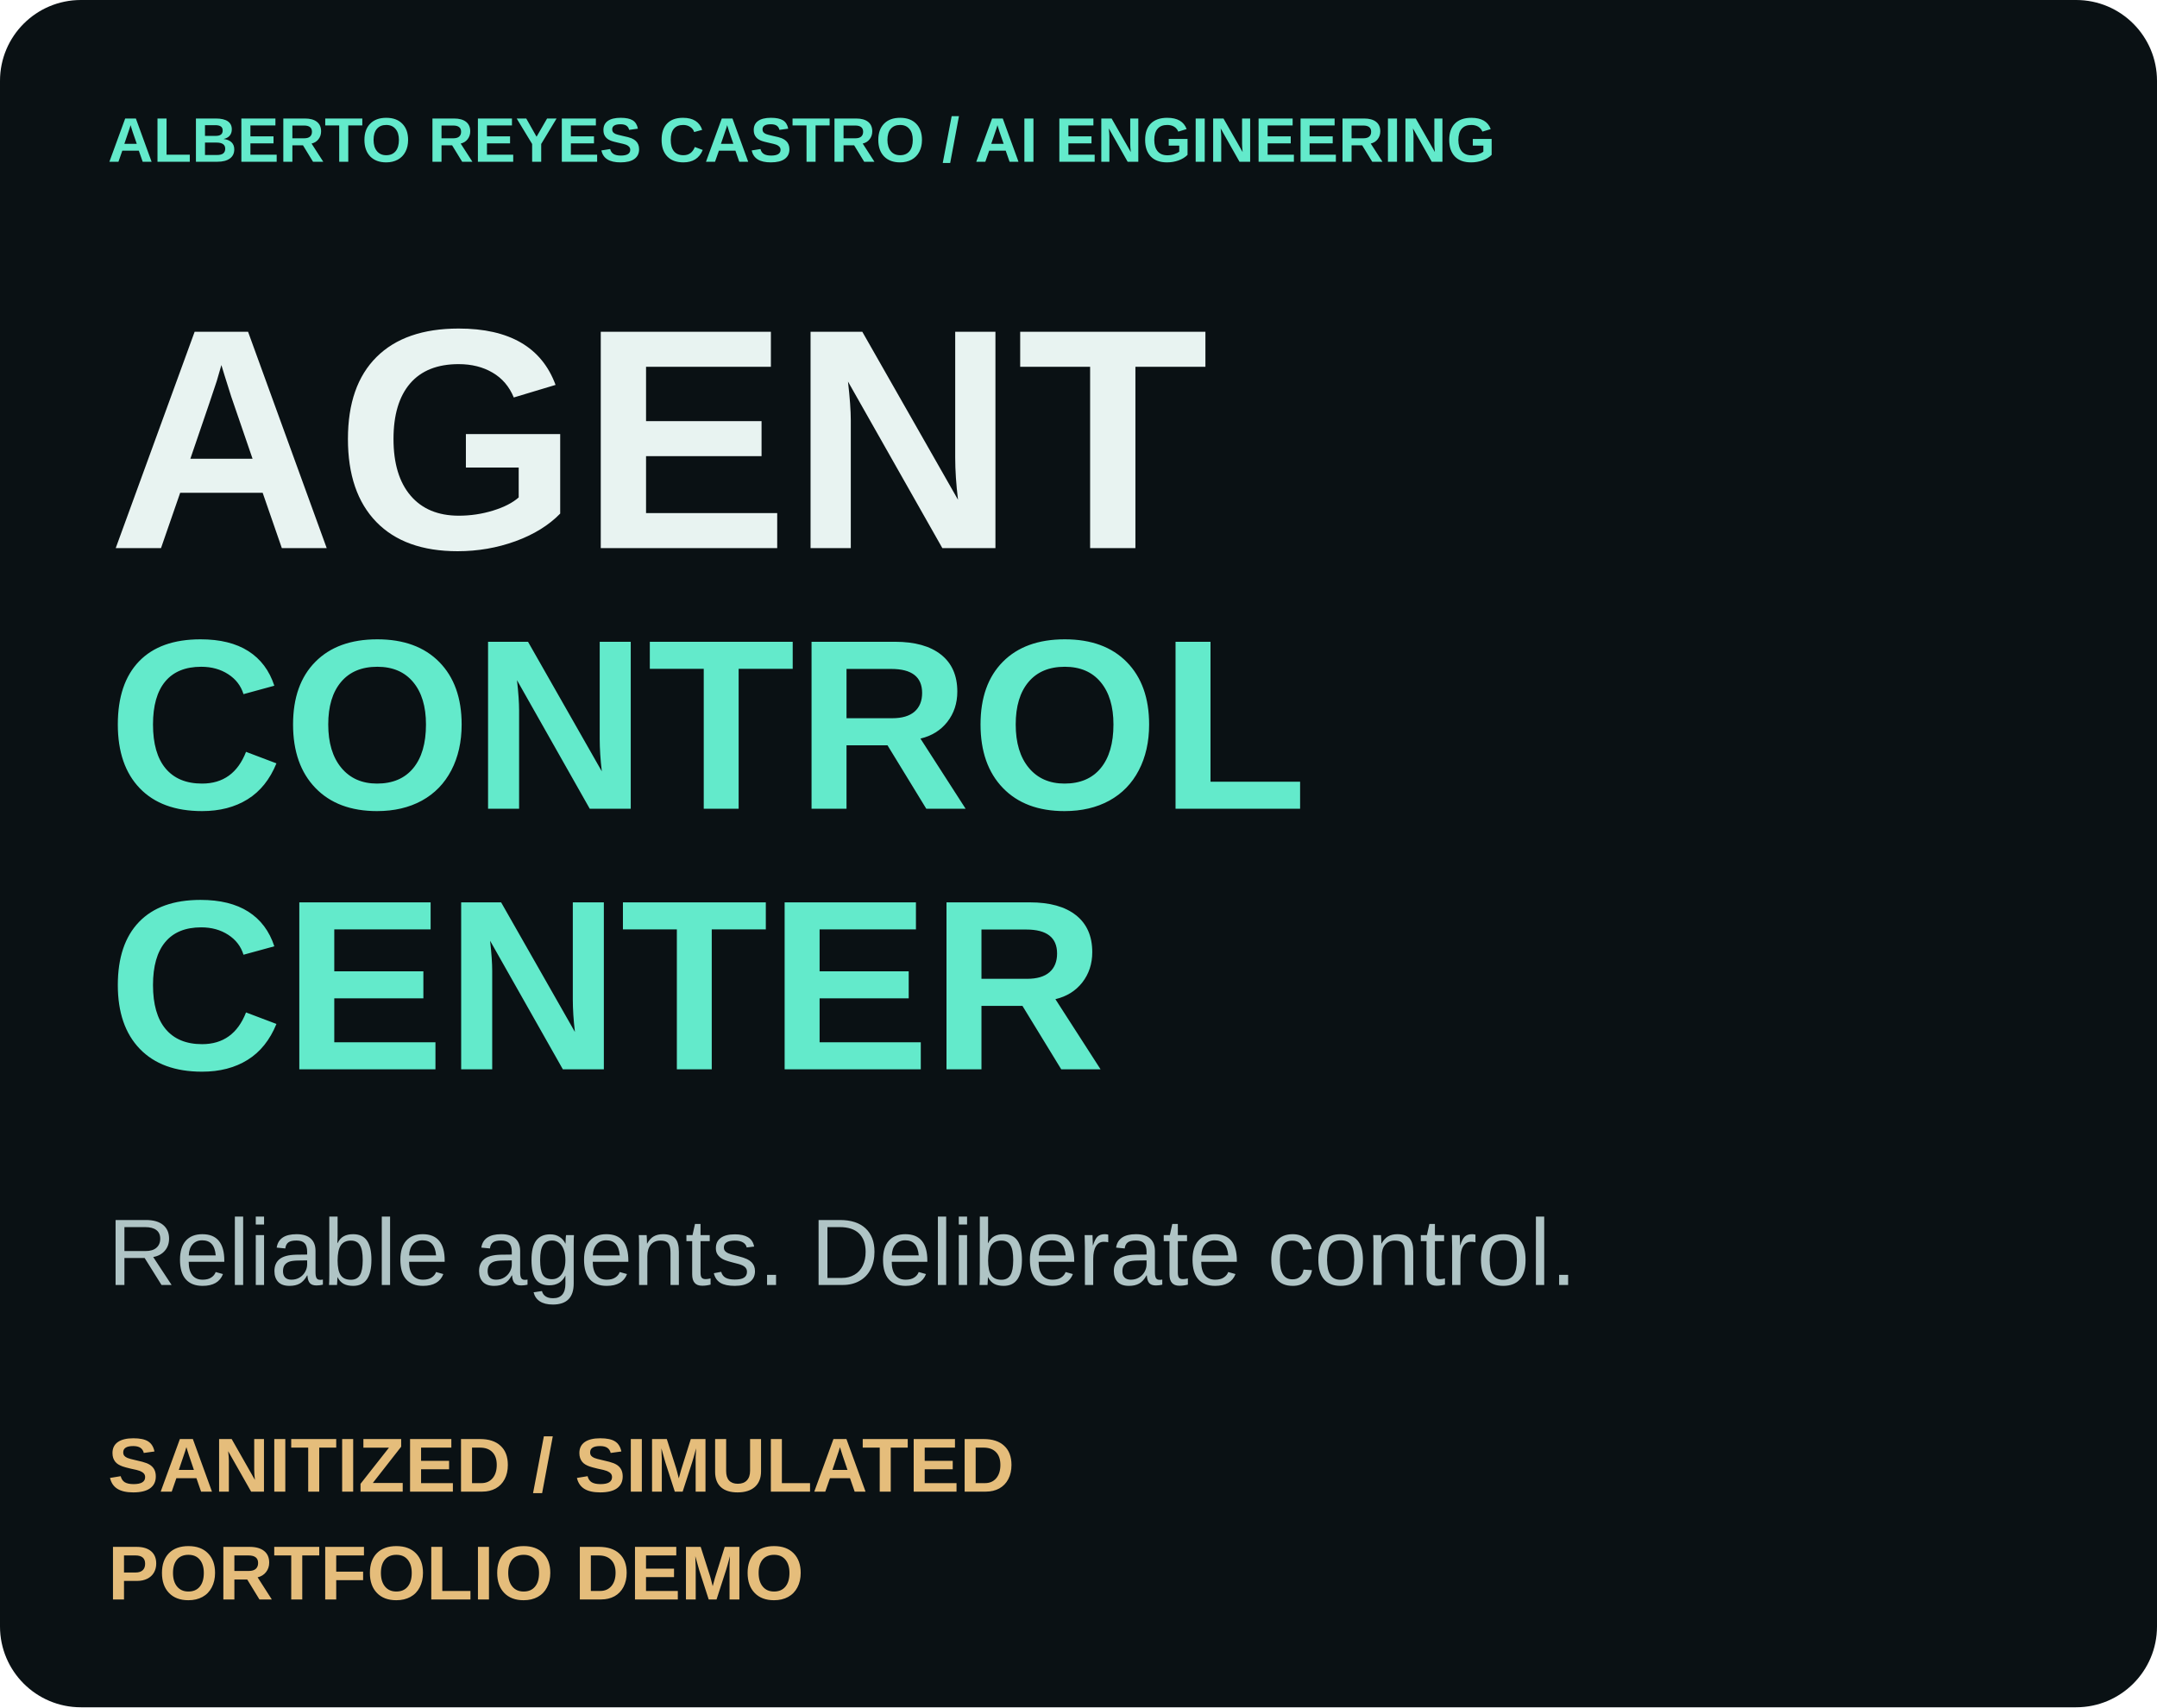
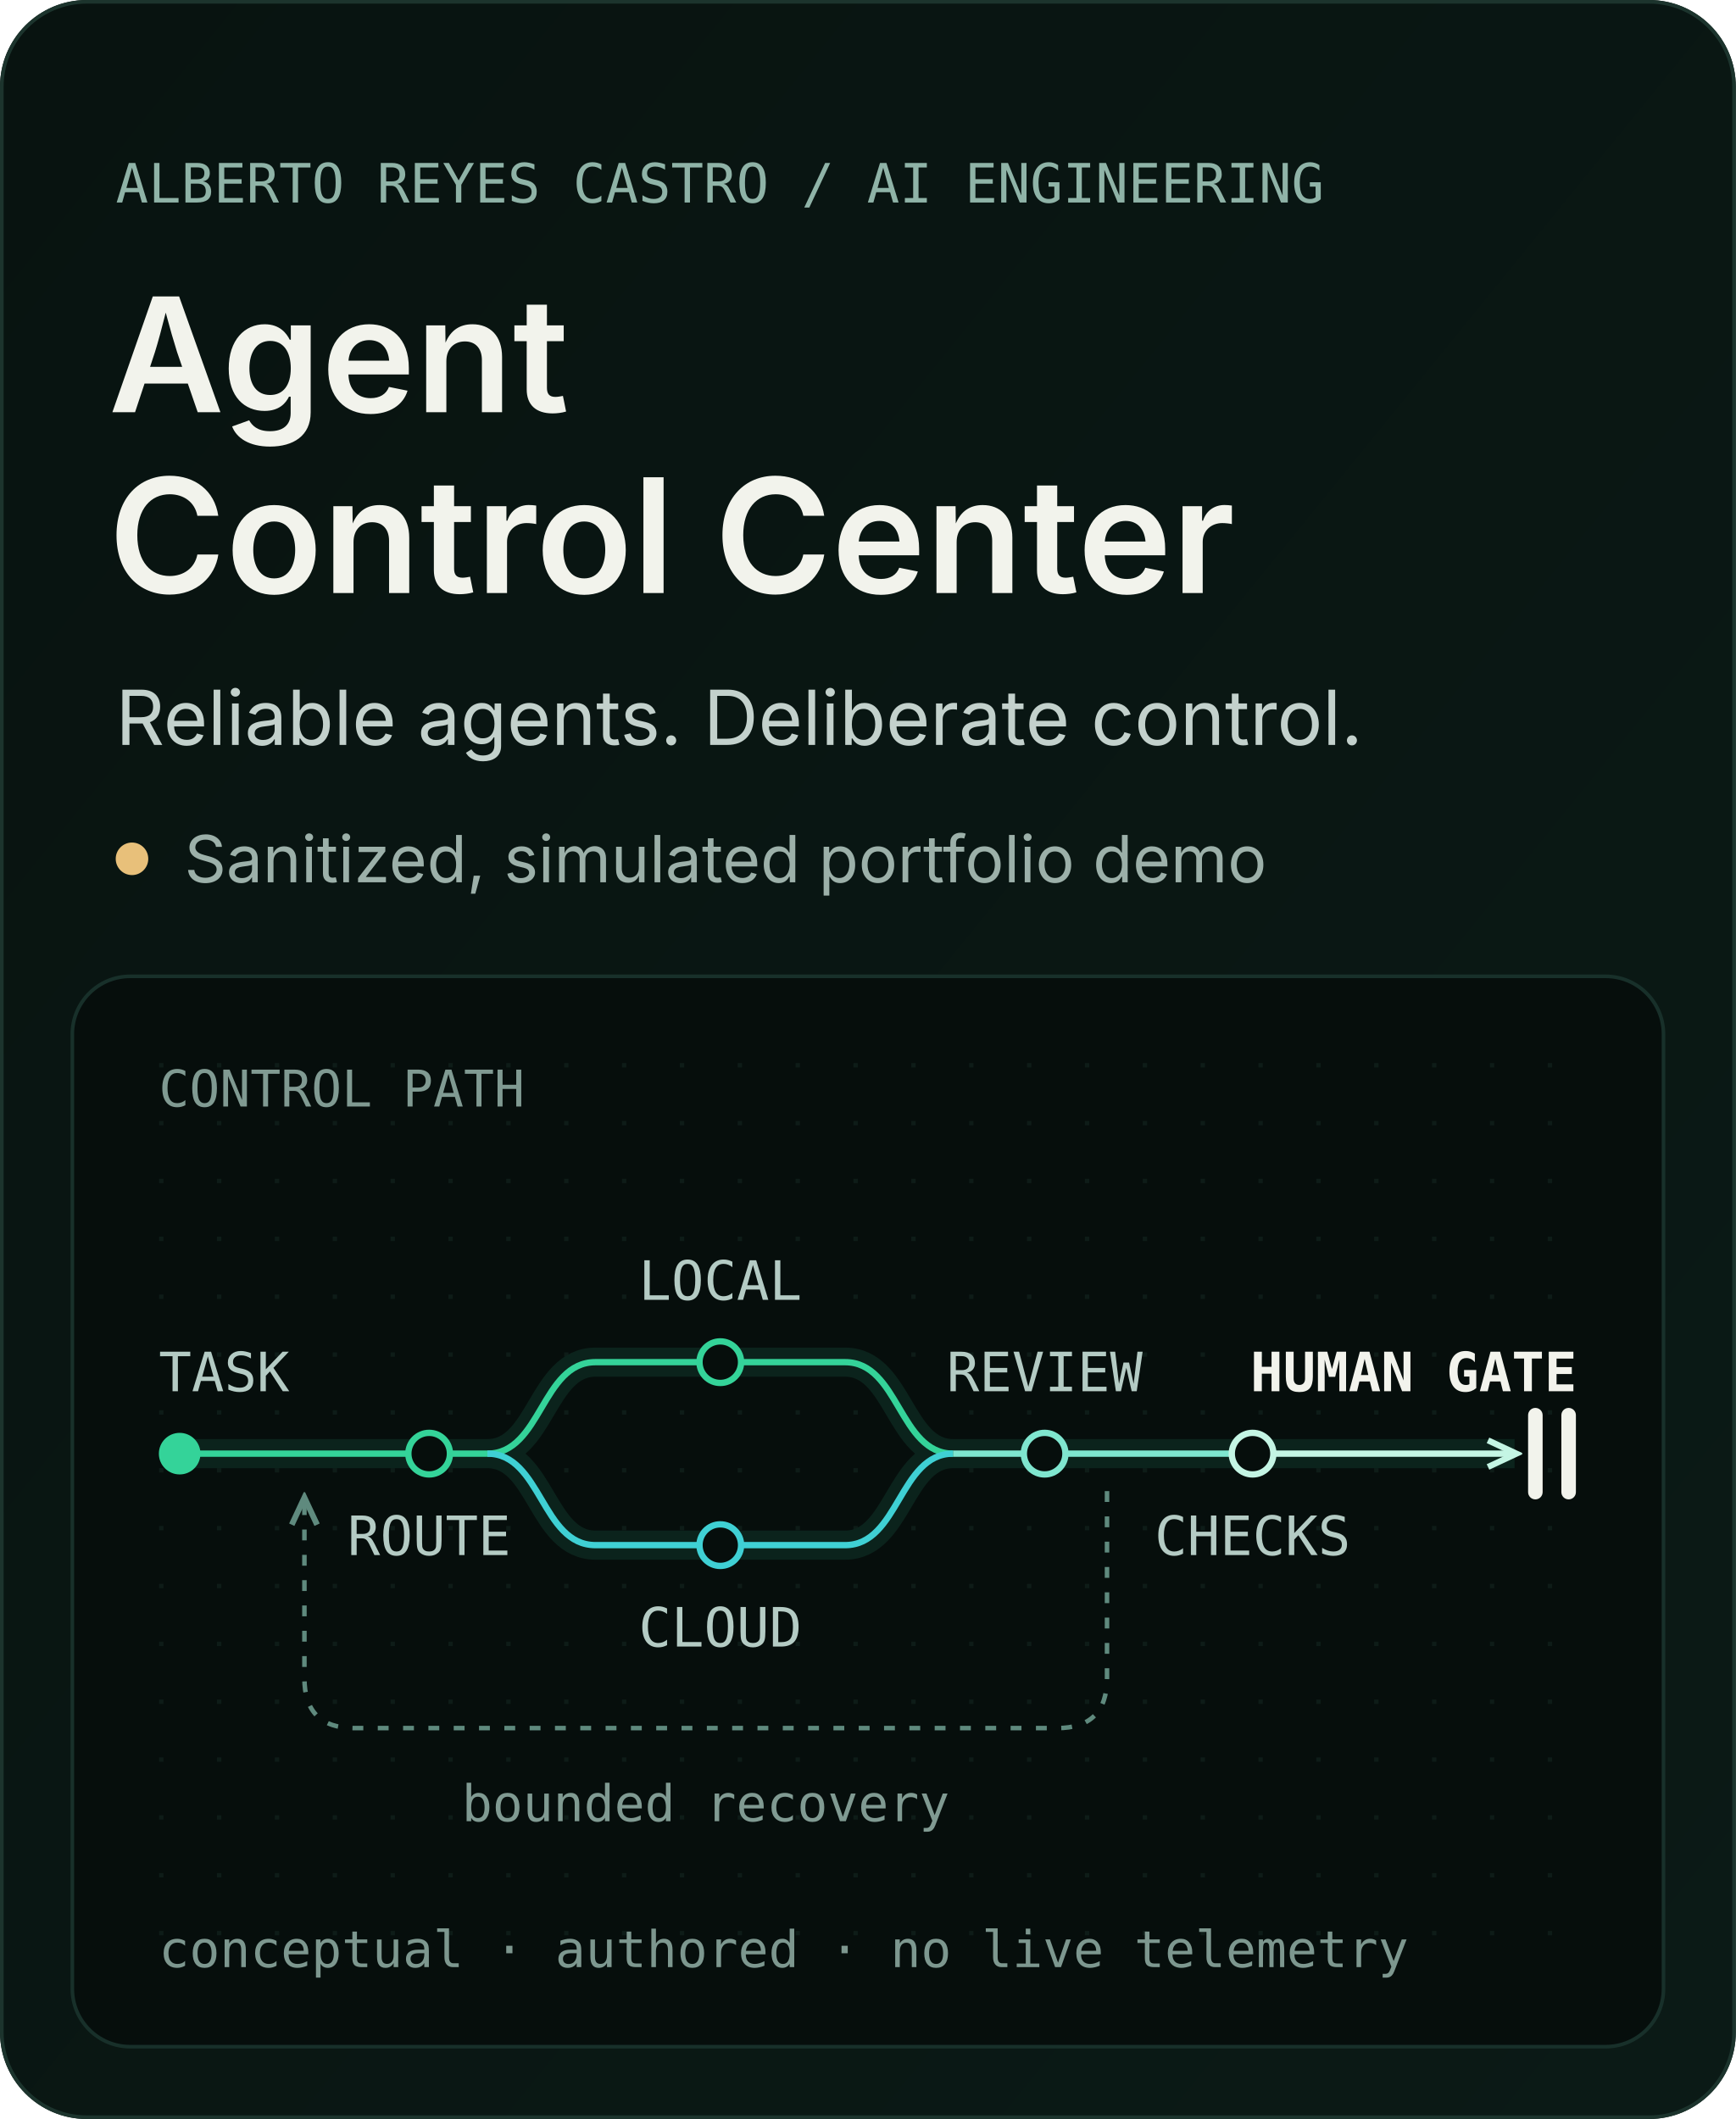
- <svg xmlns="http://www.w3.org/2000/svg" width="480" height="380" viewBox="0 0 480 380" role="img" aria-labelledby="title desc">
+ <svg xmlns="http://www.w3.org/2000/svg" width="480" height="586" viewBox="0 0 480 586" role="img" aria-labelledby="title desc">
  <defs>
-     <linearGradient id="wash" x2="1" y2="1">
-       <stop stop-color="#15322b" />
-       <stop offset="1" stop-color="#0a1114" />
+     <linearGradient id="bg" x2="1" y2="1">
+       <stop stop-color="#081310" />
+       <stop stop-color="#0b1a16" offset="1" />
    </linearGradient>
-     <marker id="arrow" viewBox="0 0 10 10" refX="9" refY="5" markerWidth="5" markerHeight="5" orient="auto-start-reverse">
-       <path d="M 0 0 L 10 5 L 0 10 z" fill="#63eacb" />
+     <marker id="arrow-gate" viewBox="0 0 10 10" refX="8" refY="5" markerWidth="6" markerHeight="6" orient="auto-start-reverse">
+       <path d="M 1 1.5 L 8.5 5 L 1 8.5" fill="none" stroke="#c4f5e4" stroke-width="1.6" />
+     </marker>
+     <marker id="arrow-rec" viewBox="0 0 10 10" refX="8" refY="5" markerWidth="8" markerHeight="8" orient="auto-start-reverse">
+       <path d="M 1 1.5 L 8.5 5 L 1 8.5" fill="none" stroke="#5f8a7e" stroke-width="1.6" />
    </marker>
  </defs>
-   <rect width="480" height="380" rx="18" fill="#0a1114" />
-   <g font-family="Arial, Helvetica, sans-serif">
-     <text x="24" y="36" fill="#63eacb" font-size="14" font-weight="600">ALBERTO REYES CASTRO / AI ENGINEERING</text>
-     <text x="24" y="122" fill="#e8f3f1" font-size="70" font-weight="600">AGENT</text>
-     <text x="24" y="180" fill="#63eacb" font-size="54" font-weight="600">CONTROL</text>
-     <text x="24" y="238" fill="#63eacb" font-size="54" font-weight="600">CENTER</text>
-     <text x="24" y="286" fill="#afc4c5" font-size="21" font-weight="400">Reliable agents. Deliberate control.</text>
-     <text x="24" y="332" fill="#e5bd7b" font-size="17" font-weight="600">SANITIZED / SIMULATED</text>
-     <text x="24" y="356" fill="#e5bd7b" font-size="17" font-weight="600">PORTFOLIO DEMO</text>
-   </g>
+   <rect x="0" y="0" width="480" height="586" rx="24" fill="url(#bg)" />
+   <rect x="0.5" y="0.5" width="479" height="585" rx="23.5" fill="none" stroke="#1c342d" />
+   <text x="32" y="56" fill="#8fb3a7" font-family="ui-monospace, SFMono-Regular, Menlo, Consolas, monospace" font-size="15">ALBERTO REYES CASTRO / AI ENGINEERING</text>
+   <text x="30" y="114" fill="#f2f3ec" font-family="Inter, ui-sans-serif, system-ui, -apple-system, Segoe UI, sans-serif" font-size="44" font-weight="600">Agent</text>
+   <text x="30" y="164" fill="#f2f3ec" font-family="Inter, ui-sans-serif, system-ui, -apple-system, Segoe UI, sans-serif" font-size="44" font-weight="600">Control Center</text>
+   <text x="32" y="206" fill="#c3d1cc" font-family="Inter, ui-sans-serif, system-ui, -apple-system, Segoe UI, sans-serif" font-size="21">Reliable agents. Deliberate control.</text>
+   <rect x="32" y="233" width="9" height="9" rx="4.5" fill="#e8c07a" />
+   <text x="51" y="244" fill="#9cb0a9" font-family="Inter, ui-sans-serif, system-ui, -apple-system, Segoe UI, sans-serif" font-size="18">Sanitized, simulated portfolio demo</text>
+   <rect x="20" y="270" width="440" height="296" rx="16" fill="#060e0c" stroke="#18302a" />
+   <path d="M44 294h1.2v1.2h-1.2zM44 310h1.2v1.2h-1.2zM44 326h1.2v1.2h-1.2zM44 342h1.2v1.2h-1.2zM44 358h1.2v1.2h-1.2zM44 374h1.2v1.2h-1.2zM44 390h1.2v1.2h-1.2zM44 406h1.2v1.2h-1.2zM44 422h1.2v1.2h-1.2zM44 438h1.2v1.2h-1.2zM44 454h1.2v1.2h-1.2zM44 470h1.2v1.2h-1.2zM44 486h1.2v1.2h-1.2zM44 502h1.2v1.2h-1.2zM44 518h1.2v1.2h-1.2zM44 534h1.2v1.2h-1.2zM60 294h1.2v1.2h-1.2zM60 310h1.2v1.2h-1.2zM60 326h1.2v1.2h-1.2zM60 342h1.2v1.2h-1.2zM60 358h1.2v1.2h-1.2zM60 374h1.2v1.2h-1.2zM60 390h1.2v1.2h-1.2zM60 406h1.2v1.2h-1.2zM60 422h1.2v1.2h-1.2zM60 438h1.2v1.2h-1.2zM60 454h1.2v1.2h-1.2zM60 470h1.2v1.2h-1.2zM60 486h1.2v1.2h-1.2zM60 502h1.2v1.2h-1.2zM60 518h1.2v1.2h-1.2zM60 534h1.2v1.2h-1.2zM76 294h1.2v1.2h-1.2zM76 310h1.2v1.2h-1.2zM76 326h1.2v1.2h-1.2zM76 342h1.2v1.2h-1.2zM76 358h1.2v1.2h-1.2zM76 374h1.2v1.2h-1.2zM76 390h1.2v1.2h-1.2zM76 406h1.2v1.2h-1.2zM76 422h1.2v1.2h-1.2zM76 438h1.2v1.2h-1.2zM76 454h1.2v1.2h-1.2zM76 470h1.2v1.2h-1.2zM76 486h1.2v1.2h-1.2zM76 502h1.2v1.2h-1.2zM76 518h1.2v1.2h-1.2zM76 534h1.2v1.2h-1.2zM92 294h1.2v1.2h-1.2zM92 310h1.2v1.2h-1.2zM92 326h1.2v1.2h-1.2zM92 342h1.2v1.2h-1.2zM92 358h1.2v1.2h-1.2zM92 374h1.2v1.2h-1.2zM92 390h1.2v1.2h-1.2zM92 406h1.2v1.2h-1.2zM92 422h1.2v1.2h-1.2zM92 438h1.2v1.2h-1.2zM92 454h1.2v1.2h-1.2zM92 470h1.2v1.2h-1.2zM92 486h1.2v1.2h-1.2zM92 502h1.2v1.2h-1.2zM92 518h1.2v1.2h-1.2zM92 534h1.2v1.2h-1.2zM108 294h1.2v1.2h-1.2zM108 310h1.2v1.2h-1.2zM108 326h1.2v1.2h-1.2zM108 342h1.2v1.2h-1.2zM108 358h1.2v1.2h-1.2zM108 374h1.2v1.2h-1.2zM108 390h1.2v1.2h-1.2zM108 406h1.2v1.2h-1.2zM108 422h1.2v1.2h-1.2zM108 438h1.2v1.2h-1.2zM108 454h1.2v1.2h-1.2zM108 470h1.2v1.2h-1.2zM108 486h1.2v1.2h-1.2zM108 502h1.2v1.2h-1.2zM108 518h1.2v1.2h-1.2zM108 534h1.2v1.2h-1.2zM124 294h1.2v1.2h-1.2zM124 310h1.2v1.2h-1.2zM124 326h1.2v1.2h-1.2zM124 342h1.2v1.2h-1.2zM124 358h1.2v1.2h-1.2zM124 374h1.2v1.2h-1.2zM124 390h1.2v1.2h-1.2zM124 406h1.2v1.2h-1.2zM124 422h1.2v1.2h-1.2zM124 438h1.2v1.2h-1.2zM124 454h1.2v1.2h-1.2zM124 470h1.2v1.2h-1.2zM124 486h1.2v1.2h-1.2zM124 502h1.2v1.2h-1.2zM124 518h1.2v1.2h-1.2zM124 534h1.2v1.2h-1.2zM140 294h1.2v1.2h-1.2zM140 310h1.2v1.2h-1.2zM140 326h1.2v1.2h-1.2zM140 342h1.2v1.2h-1.2zM140 358h1.2v1.2h-1.2zM140 374h1.2v1.2h-1.2zM140 390h1.2v1.2h-1.2zM140 406h1.2v1.2h-1.2zM140 422h1.2v1.2h-1.2zM140 438h1.2v1.2h-1.2zM140 454h1.2v1.2h-1.2zM140 470h1.2v1.2h-1.2zM140 486h1.2v1.2h-1.2zM140 502h1.2v1.2h-1.2zM140 518h1.2v1.2h-1.2zM140 534h1.2v1.2h-1.2zM156 294h1.2v1.2h-1.2zM156 310h1.2v1.2h-1.2zM156 326h1.2v1.2h-1.2zM156 342h1.2v1.2h-1.2zM156 358h1.2v1.2h-1.2zM156 374h1.2v1.2h-1.2zM156 390h1.2v1.2h-1.2zM156 406h1.2v1.2h-1.2zM156 422h1.2v1.2h-1.2zM156 438h1.2v1.2h-1.2zM156 454h1.2v1.2h-1.2zM156 470h1.2v1.2h-1.2zM156 486h1.2v1.2h-1.2zM156 502h1.2v1.2h-1.2zM156 518h1.2v1.2h-1.2zM156 534h1.2v1.2h-1.2zM172 294h1.2v1.2h-1.2zM172 310h1.2v1.2h-1.2zM172 326h1.2v1.2h-1.2zM172 342h1.2v1.2h-1.2zM172 358h1.2v1.2h-1.2zM172 374h1.2v1.2h-1.2zM172 390h1.2v1.2h-1.2zM172 406h1.2v1.2h-1.2zM172 422h1.2v1.2h-1.2zM172 438h1.2v1.2h-1.2zM172 454h1.2v1.2h-1.2zM172 470h1.2v1.2h-1.2zM172 486h1.2v1.2h-1.2zM172 502h1.2v1.2h-1.2zM172 518h1.2v1.2h-1.2zM172 534h1.2v1.2h-1.2zM188 294h1.2v1.2h-1.2zM188 310h1.2v1.2h-1.2zM188 326h1.2v1.2h-1.2zM188 342h1.2v1.2h-1.2zM188 358h1.2v1.2h-1.2zM188 374h1.2v1.2h-1.2zM188 390h1.2v1.2h-1.2zM188 406h1.2v1.2h-1.2zM188 422h1.2v1.2h-1.2zM188 438h1.2v1.2h-1.2zM188 454h1.2v1.2h-1.2zM188 470h1.2v1.2h-1.2zM188 486h1.2v1.2h-1.2zM188 502h1.2v1.2h-1.2zM188 518h1.2v1.2h-1.2zM188 534h1.2v1.2h-1.2zM204 294h1.2v1.2h-1.2zM204 310h1.2v1.2h-1.2zM204 326h1.2v1.2h-1.2zM204 342h1.2v1.2h-1.2zM204 358h1.2v1.2h-1.2zM204 374h1.2v1.2h-1.2zM204 390h1.2v1.2h-1.2zM204 406h1.2v1.2h-1.2zM204 422h1.2v1.2h-1.2zM204 438h1.2v1.2h-1.2zM204 454h1.2v1.2h-1.2zM204 470h1.2v1.2h-1.2zM204 486h1.2v1.2h-1.2zM204 502h1.2v1.2h-1.2zM204 518h1.2v1.2h-1.2zM204 534h1.2v1.2h-1.2zM220 294h1.2v1.2h-1.2zM220 310h1.2v1.2h-1.2zM220 326h1.2v1.2h-1.2zM220 342h1.2v1.2h-1.2zM220 358h1.2v1.2h-1.2zM220 374h1.2v1.2h-1.2zM220 390h1.2v1.2h-1.2zM220 406h1.2v1.2h-1.2zM220 422h1.2v1.2h-1.2zM220 438h1.2v1.2h-1.2zM220 454h1.2v1.2h-1.2zM220 470h1.2v1.2h-1.2zM220 486h1.2v1.2h-1.2zM220 502h1.2v1.2h-1.2zM220 518h1.2v1.2h-1.2zM220 534h1.2v1.2h-1.2zM236 294h1.2v1.2h-1.2zM236 310h1.2v1.2h-1.2zM236 326h1.2v1.2h-1.2zM236 342h1.2v1.2h-1.2zM236 358h1.2v1.2h-1.2zM236 374h1.2v1.2h-1.2zM236 390h1.2v1.2h-1.2zM236 406h1.2v1.2h-1.2zM236 422h1.2v1.2h-1.2zM236 438h1.2v1.2h-1.2zM236 454h1.2v1.2h-1.2zM236 470h1.2v1.2h-1.2zM236 486h1.2v1.2h-1.2zM236 502h1.2v1.2h-1.2zM236 518h1.2v1.2h-1.2zM236 534h1.2v1.2h-1.2zM252 294h1.2v1.2h-1.2zM252 310h1.2v1.2h-1.2zM252 326h1.2v1.2h-1.2zM252 342h1.2v1.2h-1.2zM252 358h1.2v1.2h-1.2zM252 374h1.2v1.2h-1.2zM252 390h1.2v1.2h-1.2zM252 406h1.2v1.2h-1.2zM252 422h1.2v1.2h-1.2zM252 438h1.2v1.2h-1.2zM252 454h1.2v1.2h-1.2zM252 470h1.2v1.2h-1.2zM252 486h1.2v1.2h-1.2zM252 502h1.2v1.2h-1.2zM252 518h1.2v1.2h-1.2zM252 534h1.2v1.2h-1.2zM268 294h1.2v1.2h-1.2zM268 310h1.2v1.2h-1.2zM268 326h1.2v1.2h-1.2zM268 342h1.2v1.2h-1.2zM268 358h1.2v1.2h-1.2zM268 374h1.2v1.2h-1.2zM268 390h1.2v1.2h-1.2zM268 406h1.2v1.2h-1.2zM268 422h1.2v1.2h-1.2zM268 438h1.2v1.2h-1.2zM268 454h1.2v1.2h-1.2zM268 470h1.2v1.2h-1.2zM268 486h1.2v1.2h-1.2zM268 502h1.2v1.2h-1.2zM268 518h1.2v1.2h-1.2zM268 534h1.2v1.2h-1.2zM284 294h1.2v1.2h-1.2zM284 310h1.2v1.2h-1.2zM284 326h1.2v1.2h-1.2zM284 342h1.2v1.2h-1.2zM284 358h1.2v1.2h-1.2zM284 374h1.2v1.2h-1.2zM284 390h1.2v1.2h-1.2zM284 406h1.2v1.2h-1.2zM284 422h1.2v1.2h-1.2zM284 438h1.2v1.2h-1.2zM284 454h1.2v1.2h-1.2zM284 470h1.2v1.2h-1.2zM284 486h1.2v1.2h-1.2zM284 502h1.2v1.2h-1.2zM284 518h1.2v1.2h-1.2zM284 534h1.2v1.2h-1.2zM300 294h1.2v1.2h-1.2zM300 310h1.2v1.2h-1.2zM300 326h1.2v1.2h-1.2zM300 342h1.2v1.2h-1.2zM300 358h1.2v1.2h-1.2zM300 374h1.2v1.2h-1.2zM300 390h1.2v1.2h-1.2zM300 406h1.2v1.2h-1.2zM300 422h1.2v1.2h-1.2zM300 438h1.2v1.2h-1.2zM300 454h1.2v1.2h-1.2zM300 470h1.2v1.2h-1.2zM300 486h1.2v1.2h-1.2zM300 502h1.2v1.2h-1.2zM300 518h1.2v1.2h-1.2zM300 534h1.2v1.2h-1.2zM316 294h1.2v1.2h-1.2zM316 310h1.2v1.2h-1.2zM316 326h1.2v1.2h-1.2zM316 342h1.2v1.2h-1.2zM316 358h1.2v1.2h-1.2zM316 374h1.2v1.2h-1.2zM316 390h1.2v1.2h-1.2zM316 406h1.2v1.2h-1.2zM316 422h1.2v1.2h-1.2zM316 438h1.2v1.2h-1.2zM316 454h1.2v1.2h-1.2zM316 470h1.2v1.2h-1.2zM316 486h1.2v1.2h-1.2zM316 502h1.2v1.2h-1.2zM316 518h1.2v1.2h-1.2zM316 534h1.2v1.2h-1.2zM332 294h1.2v1.2h-1.2zM332 310h1.2v1.2h-1.2zM332 326h1.2v1.2h-1.2zM332 342h1.2v1.2h-1.2zM332 358h1.2v1.2h-1.2zM332 374h1.2v1.2h-1.2zM332 390h1.2v1.2h-1.2zM332 406h1.2v1.2h-1.2zM332 422h1.2v1.2h-1.2zM332 438h1.2v1.2h-1.2zM332 454h1.2v1.2h-1.2zM332 470h1.2v1.2h-1.2zM332 486h1.2v1.2h-1.2zM332 502h1.2v1.2h-1.2zM332 518h1.2v1.2h-1.2zM332 534h1.2v1.2h-1.2zM348 294h1.2v1.2h-1.2zM348 310h1.2v1.2h-1.2zM348 326h1.2v1.2h-1.2zM348 342h1.2v1.2h-1.2zM348 358h1.2v1.2h-1.2zM348 374h1.2v1.2h-1.2zM348 390h1.2v1.2h-1.2zM348 406h1.2v1.2h-1.2zM348 422h1.2v1.2h-1.2zM348 438h1.2v1.2h-1.2zM348 454h1.2v1.2h-1.2zM348 470h1.2v1.2h-1.2zM348 486h1.2v1.2h-1.2zM348 502h1.2v1.2h-1.2zM348 518h1.2v1.2h-1.2zM348 534h1.2v1.2h-1.2zM364 294h1.2v1.2h-1.2zM364 310h1.2v1.2h-1.2zM364 326h1.2v1.2h-1.2zM364 342h1.2v1.2h-1.2zM364 358h1.2v1.2h-1.2zM364 374h1.2v1.2h-1.2zM364 390h1.2v1.2h-1.2zM364 406h1.2v1.2h-1.2zM364 422h1.2v1.2h-1.2zM364 438h1.2v1.2h-1.2zM364 454h1.2v1.2h-1.2zM364 470h1.2v1.2h-1.2zM364 486h1.2v1.2h-1.2zM364 502h1.2v1.2h-1.2zM364 518h1.2v1.2h-1.2zM364 534h1.2v1.2h-1.2zM380 294h1.2v1.2h-1.2zM380 310h1.2v1.2h-1.2zM380 326h1.2v1.2h-1.2zM380 342h1.2v1.2h-1.2zM380 358h1.2v1.2h-1.2zM380 374h1.2v1.2h-1.2zM380 390h1.2v1.2h-1.2zM380 406h1.2v1.2h-1.2zM380 422h1.2v1.2h-1.2zM380 438h1.2v1.2h-1.2zM380 454h1.2v1.2h-1.2zM380 470h1.2v1.2h-1.2zM380 486h1.2v1.2h-1.2zM380 502h1.2v1.2h-1.2zM380 518h1.2v1.2h-1.2zM380 534h1.2v1.2h-1.2zM396 294h1.2v1.2h-1.2zM396 310h1.2v1.2h-1.2zM396 326h1.2v1.2h-1.2zM396 342h1.2v1.2h-1.2zM396 358h1.2v1.2h-1.2zM396 374h1.2v1.2h-1.2zM396 390h1.2v1.2h-1.2zM396 406h1.2v1.2h-1.2zM396 422h1.2v1.2h-1.2zM396 438h1.2v1.2h-1.2zM396 454h1.2v1.2h-1.2zM396 470h1.2v1.2h-1.2zM396 486h1.2v1.2h-1.2zM396 502h1.2v1.2h-1.2zM396 518h1.2v1.2h-1.2zM396 534h1.2v1.2h-1.2zM412 294h1.2v1.2h-1.2zM412 310h1.2v1.2h-1.2zM412 326h1.2v1.2h-1.2zM412 342h1.2v1.2h-1.2zM412 358h1.2v1.2h-1.2zM412 374h1.2v1.2h-1.2zM412 390h1.2v1.2h-1.2zM412 406h1.2v1.2h-1.2zM412 422h1.2v1.2h-1.2zM412 438h1.2v1.2h-1.2zM412 454h1.2v1.2h-1.2zM412 470h1.2v1.2h-1.2zM412 486h1.2v1.2h-1.2zM412 502h1.2v1.2h-1.2zM412 518h1.2v1.2h-1.2zM412 534h1.2v1.2h-1.2zM428 294h1.2v1.2h-1.2zM428 310h1.2v1.2h-1.2zM428 326h1.2v1.2h-1.2zM428 342h1.2v1.2h-1.2zM428 358h1.2v1.2h-1.2zM428 374h1.2v1.2h-1.2zM428 390h1.2v1.2h-1.2zM428 406h1.2v1.2h-1.2zM428 422h1.2v1.2h-1.2zM428 438h1.2v1.2h-1.2zM428 454h1.2v1.2h-1.2zM428 470h1.2v1.2h-1.2zM428 486h1.2v1.2h-1.2zM428 502h1.2v1.2h-1.2zM428 518h1.2v1.2h-1.2zM428 534h1.2v1.2h-1.2z" fill="#0e1c18" />
+   <text x="43.93" y="306" fill="#809a92" font-family="ui-monospace, SFMono-Regular, Menlo, Consolas, monospace" font-size="14">CONTROL PATH</text>
+   <path d="M 49.68 402 H 134.78 M 134.78 402 C 149.72 402 149.72 376.7 164.68 376.7 H 233.68 C 248.62 376.7 248.62 402 263.57 402 M 134.78 402 C 149.72 402 149.72 427.3 164.68 427.3 H 233.68 C 248.62 427.3 248.62 402 263.57 402 M 263.57 402 H 418.82" fill="none" stroke="#0b231c" stroke-width="8.05" />
+   <path d="M 306.12 412.35 V 464.1 Q 306.12 477.9 292.32 477.9 H 97.97 Q 84.18 477.9 84.18 464.1 V 414.65" fill="none" stroke="#5f8a7e" stroke-width="1.25" stroke-dasharray="3 4" marker-end="url(#arrow-rec)" />
+   <path d="M 49.68 402 H 134.78" fill="none" stroke="#34d399" stroke-width="1.75" />
+   <path d="M 134.78 402 C 149.72 402 149.72 376.7 164.68 376.7 H 233.68 C 248.62 376.7 248.62 402 263.57 402" fill="none" stroke="#34d399" stroke-width="1.75" />
+   <path d="M 134.78 402 C 149.72 402 149.72 427.3 164.68 427.3 H 233.68 C 248.62 427.3 248.62 402 263.57 402" fill="none" stroke="#3fd0d4" stroke-width="1.75" />
+   <path d="M 263.57 402 H 346.38" fill="none" stroke="#7fe6cf" stroke-width="1.75" />
+   <path d="M 346.38 402 H 418.82" fill="none" stroke="#c4f5e4" stroke-width="1.75" marker-end="url(#arrow-gate)" />
+   <rect x="43.93" y="396.25" width="11.5" height="11.5" rx="5.75" fill="#34d399" />
+   <rect x="112.92" y="396.25" width="11.5" height="11.5" rx="5.75" fill="#060e0c" stroke="#34d399" stroke-width="1.75" />
+   <rect x="193.43" y="370.95" width="11.5" height="11.5" rx="5.75" fill="#060e0c" stroke="#34d399" stroke-width="1.75" />
+   <rect x="193.43" y="421.55" width="11.5" height="11.5" rx="5.75" fill="#060e0c" stroke="#3fd0d4" stroke-width="1.75" />
+   <rect x="283.12" y="396.25" width="11.5" height="11.5" rx="5.75" fill="#060e0c" stroke="#7fe6cf" stroke-width="1.75" />
+   <rect x="340.62" y="396.25" width="11.5" height="11.5" rx="5.75" fill="#060e0c" stroke="#c4f5e4" stroke-width="1.75" />
+   <rect x="422.56" y="389.35" width="4.02" height="25.3" rx="2.01" fill="#f2f3ec" />
+   <rect x="431.76" y="389.35" width="4.02" height="25.3" rx="2.01" fill="#f2f3ec" />
+   <text x="43.93" y="384.75" fill="#b4cbc4" font-family="ui-monospace, SFMono-Regular, Menlo, Consolas, monospace" font-size="15" text-anchor="start">TASK</text>
+   <text x="118.67" y="430.05" fill="#b4cbc4" font-family="ui-monospace, SFMono-Regular, Menlo, Consolas, monospace" font-size="15" text-anchor="middle">ROUTE</text>
+   <text x="199.18" y="359.45" fill="#b4cbc4" font-family="ui-monospace, SFMono-Regular, Menlo, Consolas, monospace" font-size="15" text-anchor="middle">LOCAL</text>
+   <text x="199.18" y="455.35" fill="#b4cbc4" font-family="ui-monospace, SFMono-Regular, Menlo, Consolas, monospace" font-size="15" text-anchor="middle">CLOUD</text>
+   <text x="288.88" y="384.75" fill="#b4cbc4" font-family="ui-monospace, SFMono-Regular, Menlo, Consolas, monospace" font-size="15" text-anchor="middle">REVIEW</text>
+   <text x="346.38" y="430.05" fill="#b4cbc4" font-family="ui-monospace, SFMono-Regular, Menlo, Consolas, monospace" font-size="15" text-anchor="middle">CHECKS</text>
+   <text x="436.07" y="384.75" fill="#f2f3ec" font-family="ui-monospace, SFMono-Regular, Menlo, Consolas, monospace" font-size="15" font-weight="600" text-anchor="end">HUMAN GATE</text>
+   <text x="195.15" y="503.65" fill="#809a92" font-family="ui-monospace, SFMono-Regular, Menlo, Consolas, monospace" font-size="14" text-anchor="middle">bounded recovery</text>
+   <text x="43.93" y="544" fill="#7d978f" font-family="ui-monospace, SFMono-Regular, Menlo, Consolas, monospace" font-size="14">conceptual · authored · no live telemetry</text>
</svg>
